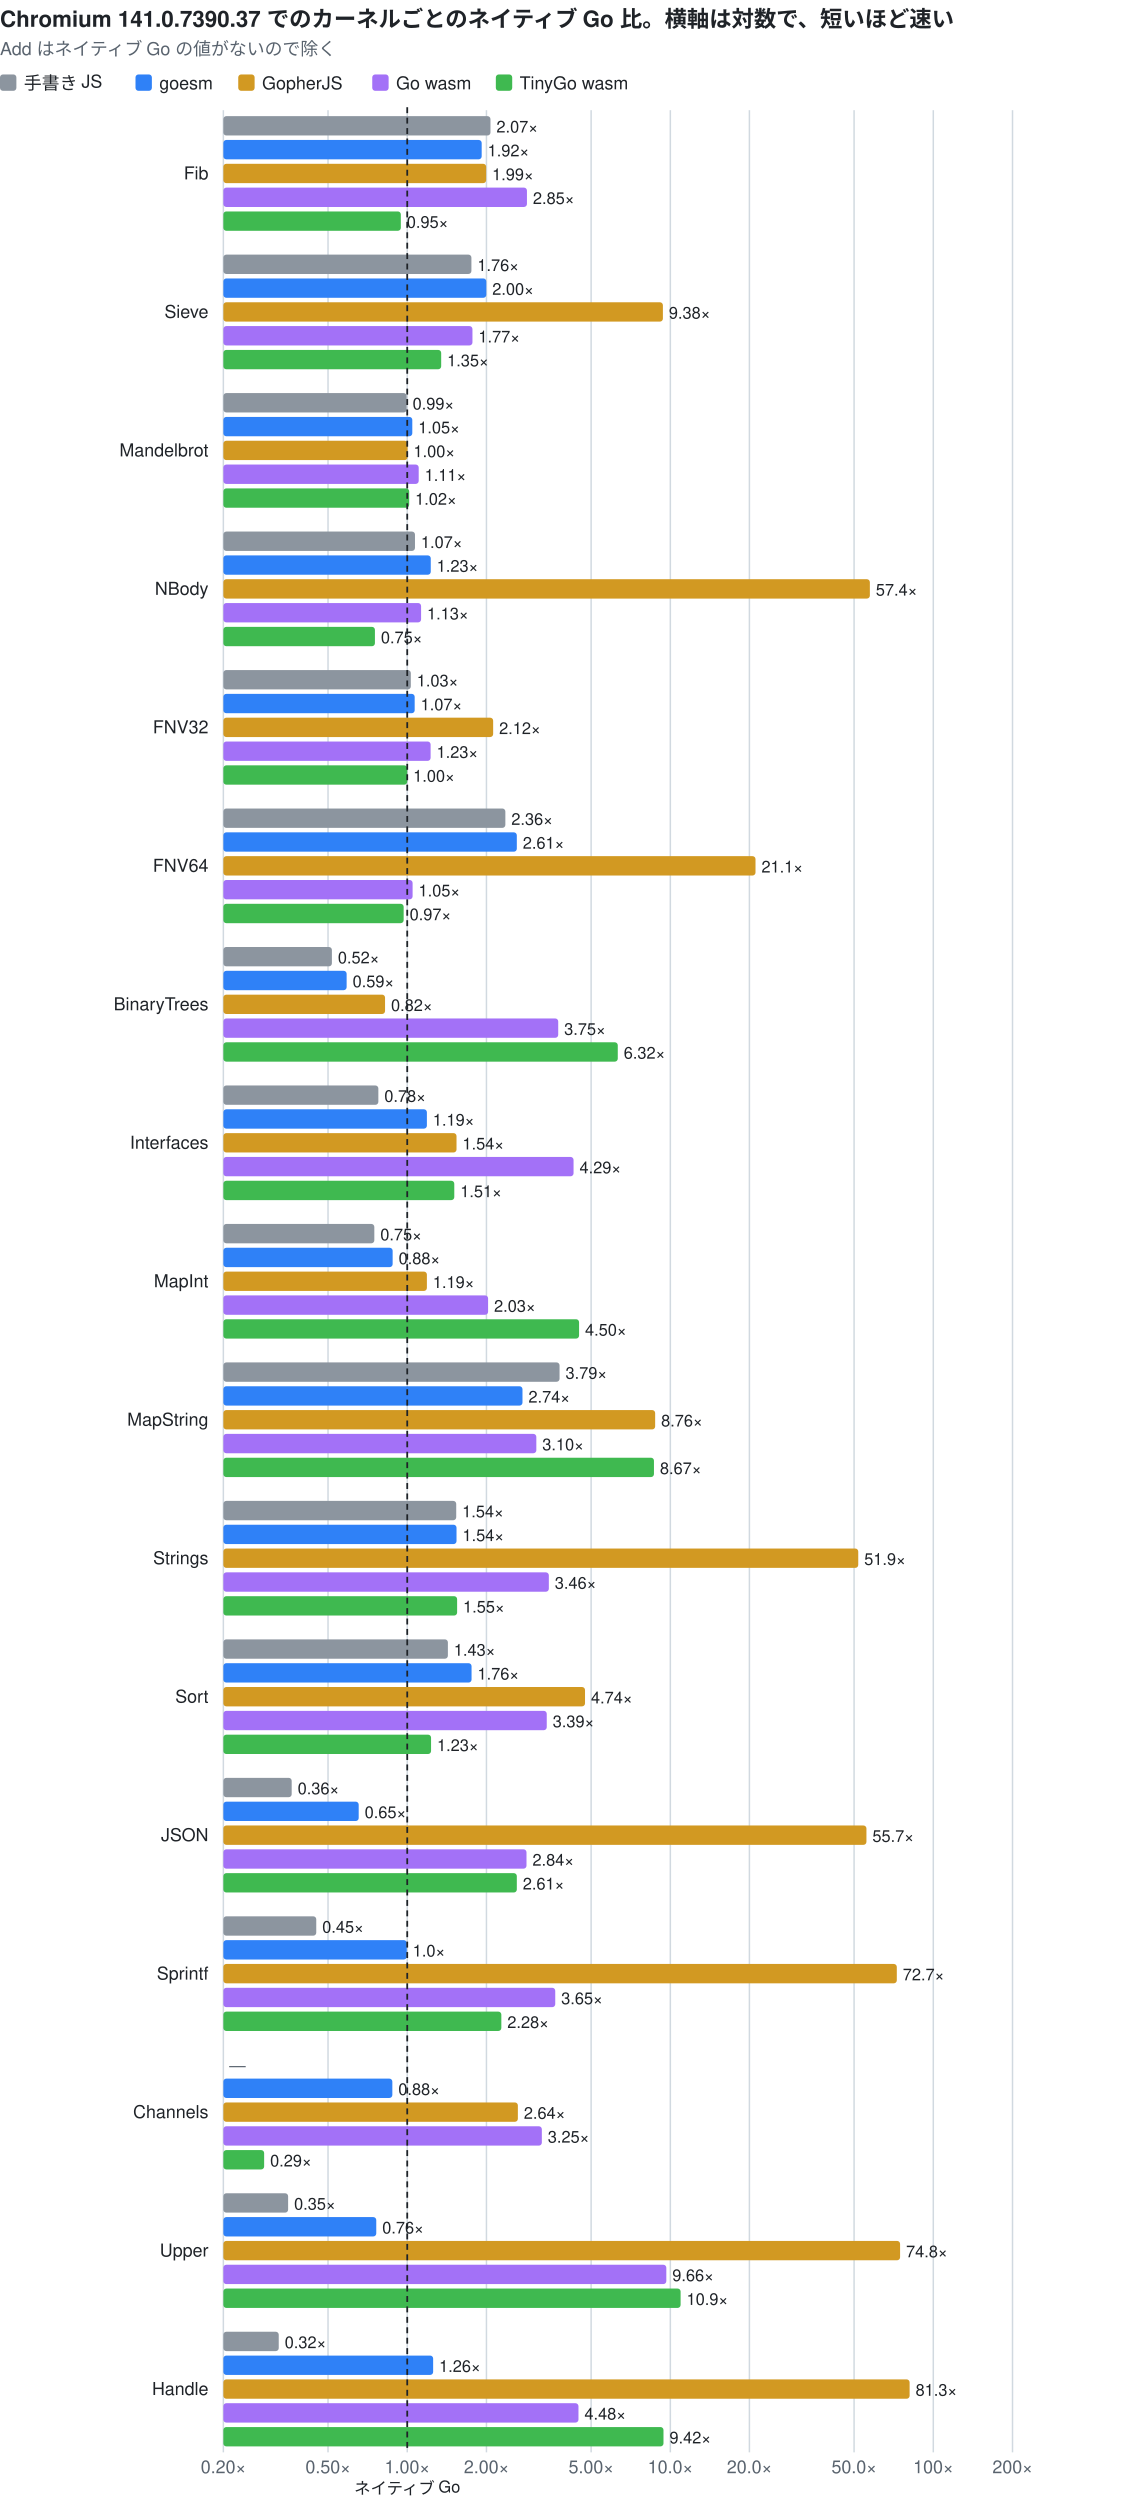
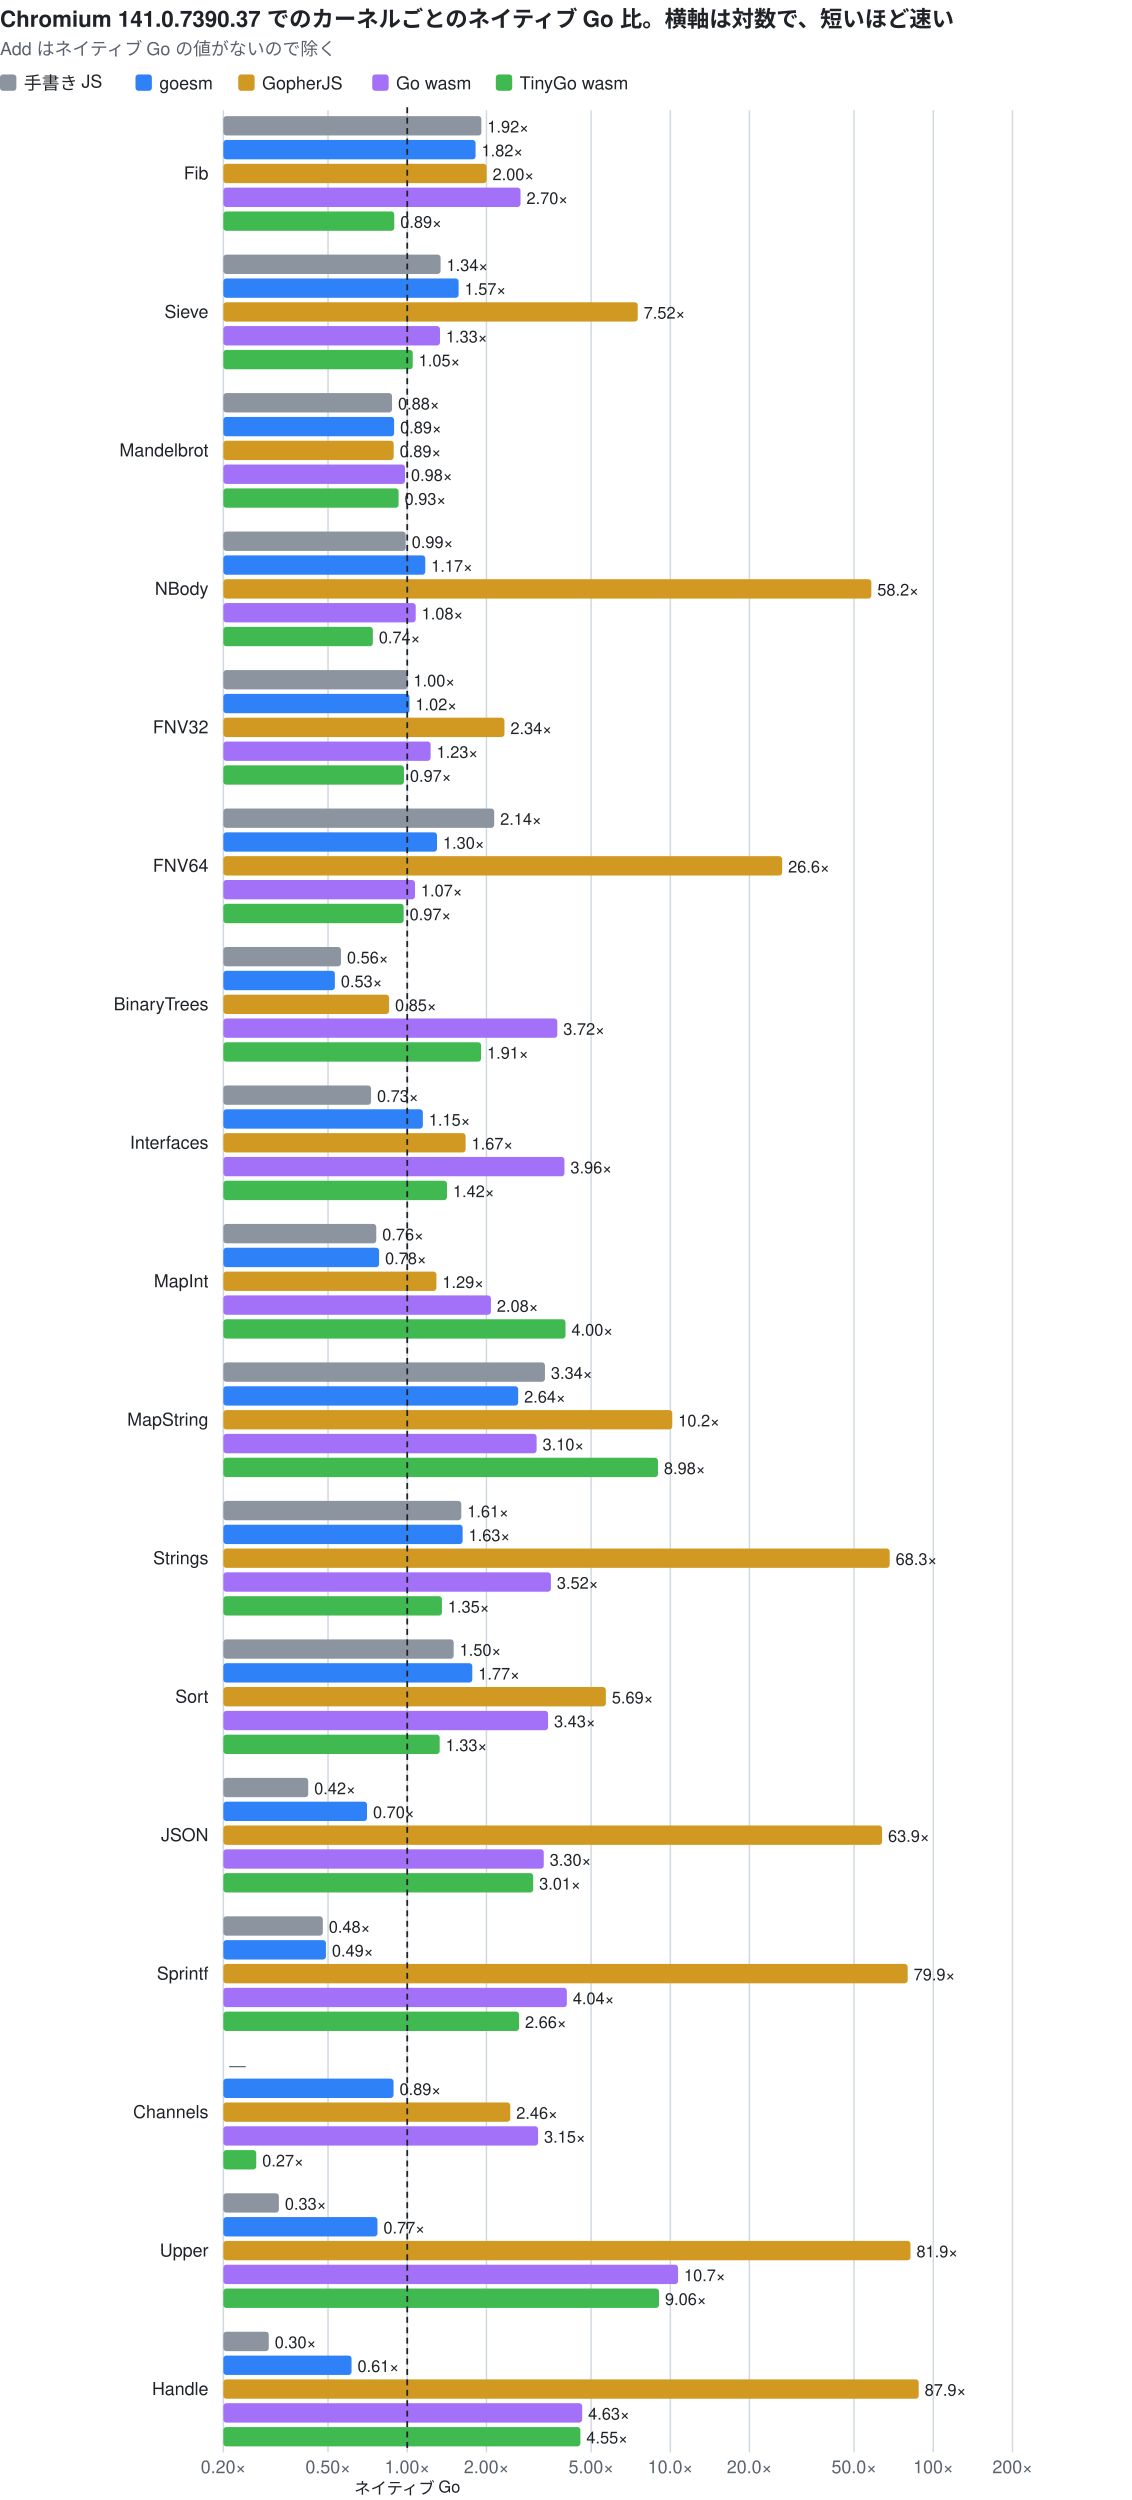
<svg xmlns="http://www.w3.org/2000/svg" width="760" height="1679" viewBox="0 0 760 1679" font-family="-apple-system, 'Segoe UI', Helvetica, Arial, 'Hiragino Sans', 'Noto Sans CJK JP', 'Yu Gothic', sans-serif" font-size="12">
  <style>.t{fill:#1f2328}.m{fill:#59636e}.g{stroke:#d1d9e0}.r{stroke:#1f2328}@media (prefers-color-scheme:dark){.t{fill:#f0f6fc}.m{fill:#9198a1}.g{stroke:#3d444d}.r{stroke:#f0f6fc}}</style>
  <text class="t" x="0" y="18" font-size="15" font-weight="600">Chromium 141.0.7390.37 でのカーネルごとのネイティブ Go 比。横軸は対数で、短いほど速い</text>
  <text class="m" x="0" y="37">Add はネイティブ Go の値がないので除く</text>
  <rect x="0" y="50" width="11" height="11" rx="2" fill="#8c959f" />
  <text class="t" x="16" y="60">手書き JS</text>
  <rect x="91" y="50" width="11" height="11" rx="2" fill="#2f81f7" />
  <text class="t" x="107" y="60">goesm</text>
  <rect x="160" y="50" width="11" height="11" rx="2" fill="#d29922" />
  <text class="t" x="176" y="60">GopherJS</text>
  <rect x="250" y="50" width="11" height="11" rx="2" fill="#a371f7" />
  <text class="t" x="266" y="60">Go wasm</text>
  <rect x="333" y="50" width="11" height="11" rx="2" fill="#3fb950" />
  <text class="t" x="349" y="60">TinyGo wasm</text>
  <line class="g" x1="150.0" y1="74" x2="150.0" y2="1647" />
  <text class="m" x="150.0" y="1661" text-anchor="middle">0.20×</text>
  <line class="g" x1="220.3" y1="74" x2="220.3" y2="1647" />
  <text class="m" x="220.3" y="1661" text-anchor="middle">0.50×</text>
  <line class="g" x1="273.5" y1="74" x2="273.5" y2="1647" />
  <text class="m" x="273.5" y="1661" text-anchor="middle">1.00×</text>
  <line class="g" x1="326.7" y1="74" x2="326.7" y2="1647" />
  <text class="m" x="326.7" y="1661" text-anchor="middle">2.00×</text>
  <line class="g" x1="397.0" y1="74" x2="397.0" y2="1647" />
  <text class="m" x="397.0" y="1661" text-anchor="middle">5.00×</text>
  <line class="g" x1="450.2" y1="74" x2="450.2" y2="1647" />
  <text class="m" x="450.2" y="1661" text-anchor="middle">10.0×</text>
  <line class="g" x1="503.3" y1="74" x2="503.3" y2="1647" />
  <text class="m" x="503.3" y="1661" text-anchor="middle">20.0×</text>
  <line class="g" x1="573.6" y1="74" x2="573.6" y2="1647" />
  <text class="m" x="573.6" y="1661" text-anchor="middle">50.0×</text>
  <line class="g" x1="626.8" y1="74" x2="626.8" y2="1647" />
  <text class="m" x="626.8" y="1661" text-anchor="middle">100×</text>
  <line class="g" x1="680.0" y1="74" x2="680.0" y2="1647" />
  <text class="m" x="680.0" y="1661" text-anchor="middle">200×</text>
  <text class="t" x="140" y="120.5" text-anchor="end">Fib</text>
-   <rect x="150" y="78" width="179.4" height="13" rx="2" fill="#8c959f" />
-   <text class="t" x="333.4" y="89" font-size="11">2.07×</text>
-   <rect x="150" y="94" width="173.5" height="13" rx="2" fill="#2f81f7" />
-   <text class="t" x="327.5" y="105" font-size="11">1.92×</text>
-   <rect x="150" y="110" width="176.5" height="13" rx="2" fill="#d29922" />
-   <text class="t" x="330.5" y="121" font-size="11">1.99×</text>
-   <rect x="150" y="126" width="203.9" height="13" rx="2" fill="#a371f7" />
-   <text class="t" x="357.9" y="137" font-size="11">2.85×</text>
-   <rect x="150" y="142" width="119.2" height="13" rx="2" fill="#3fb950" />
-   <text class="t" x="273.2" y="153" font-size="11">0.95×</text>
+   <rect x="150" y="78" width="173.3" height="13" rx="2" fill="#8c959f" />
+   <text class="t" x="327.3" y="89" font-size="11">1.92×</text>
+   <rect x="150" y="94" width="169.4" height="13" rx="2" fill="#2f81f7" />
+   <text class="t" x="323.4" y="105" font-size="11">1.82×</text>
+   <rect x="150" y="110" width="176.8" height="13" rx="2" fill="#d29922" />
+   <text class="t" x="330.8" y="121" font-size="11">2.00×</text>
+   <rect x="150" y="126" width="199.6" height="13" rx="2" fill="#a371f7" />
+   <text class="t" x="353.6" y="137" font-size="11">2.70×</text>
+   <rect x="150" y="142" width="114.8" height="13" rx="2" fill="#3fb950" />
+   <text class="t" x="268.8" y="153" font-size="11">0.89×</text>
  <text class="t" x="140" y="213.5" text-anchor="end">Sieve</text>
-   <rect x="150" y="171" width="166.6" height="13" rx="2" fill="#8c959f" />
-   <text class="t" x="320.6" y="182" font-size="11">1.76×</text>
-   <rect x="150" y="187" width="176.6" height="13" rx="2" fill="#2f81f7" />
-   <text class="t" x="330.6" y="198" font-size="11">2.00×</text>
-   <rect x="150" y="203" width="295.2" height="13" rx="2" fill="#d29922" />
-   <text class="t" x="449.2" y="214" font-size="11">9.38×</text>
-   <rect x="150" y="219" width="167.3" height="13" rx="2" fill="#a371f7" />
-   <text class="t" x="321.3" y="230" font-size="11">1.77×</text>
-   <rect x="150" y="235" width="146.3" height="13" rx="2" fill="#3fb950" />
-   <text class="t" x="300.3" y="246" font-size="11">1.35×</text>
+   <rect x="150" y="171" width="145.9" height="13" rx="2" fill="#8c959f" />
+   <text class="t" x="299.9" y="182" font-size="11">1.34×</text>
+   <rect x="150" y="187" width="158.0" height="13" rx="2" fill="#2f81f7" />
+   <text class="t" x="312.0" y="198" font-size="11">1.57×</text>
+   <rect x="150" y="203" width="278.3" height="13" rx="2" fill="#d29922" />
+   <text class="t" x="432.3" y="214" font-size="11">7.52×</text>
+   <rect x="150" y="219" width="145.5" height="13" rx="2" fill="#a371f7" />
+   <text class="t" x="299.5" y="230" font-size="11">1.33×</text>
+   <rect x="150" y="235" width="127.2" height="13" rx="2" fill="#3fb950" />
+   <text class="t" x="281.2" y="246" font-size="11">1.05×</text>
  <text class="t" x="140" y="306.5" text-anchor="end">Mandelbrot</text>
-   <rect x="150" y="264" width="123.1" height="13" rx="2" fill="#8c959f" />
-   <text class="t" x="277.1" y="275" font-size="11">0.99×</text>
-   <rect x="150" y="280" width="126.9" height="13" rx="2" fill="#2f81f7" />
-   <text class="t" x="280.9" y="291" font-size="11">1.05×</text>
-   <rect x="150" y="296" width="123.7" height="13" rx="2" fill="#d29922" />
-   <text class="t" x="277.7" y="307" font-size="11">1.00×</text>
-   <rect x="150" y="312" width="131.2" height="13" rx="2" fill="#a371f7" />
-   <text class="t" x="285.2" y="323" font-size="11">1.11×</text>
-   <rect x="150" y="328" width="124.8" height="13" rx="2" fill="#3fb950" />
-   <text class="t" x="278.8" y="339" font-size="11">1.02×</text>
+   <rect x="150" y="264" width="113.3" height="13" rx="2" fill="#8c959f" />
+   <text class="t" x="267.3" y="275" font-size="11">0.88×</text>
+   <rect x="150" y="280" width="114.7" height="13" rx="2" fill="#2f81f7" />
+   <text class="t" x="268.7" y="291" font-size="11">0.89×</text>
+   <rect x="150" y="296" width="114.4" height="13" rx="2" fill="#d29922" />
+   <text class="t" x="268.4" y="307" font-size="11">0.89×</text>
+   <rect x="150" y="312" width="122.0" height="13" rx="2" fill="#a371f7" />
+   <text class="t" x="276.0" y="323" font-size="11">0.98×</text>
+   <rect x="150" y="328" width="117.7" height="13" rx="2" fill="#3fb950" />
+   <text class="t" x="271.7" y="339" font-size="11">0.93×</text>
  <text class="t" x="140" y="399.5" text-anchor="end">NBody</text>
-   <rect x="150" y="357" width="128.7" height="13" rx="2" fill="#8c959f" />
-   <text class="t" x="282.7" y="368" font-size="11">1.07×</text>
-   <rect x="150" y="373" width="139.3" height="13" rx="2" fill="#2f81f7" />
-   <text class="t" x="293.3" y="384" font-size="11">1.23×</text>
-   <rect x="150" y="389" width="434.2" height="13" rx="2" fill="#d29922" />
-   <text class="t" x="588.2" y="400" font-size="11">57.4×</text>
-   <rect x="150" y="405" width="132.8" height="13" rx="2" fill="#a371f7" />
-   <text class="t" x="286.8" y="416" font-size="11">1.13×</text>
-   <rect x="150" y="421" width="101.8" height="13" rx="2" fill="#3fb950" />
-   <text class="t" x="255.8" y="432" font-size="11">0.75×</text>
+   <rect x="150" y="357" width="122.5" height="13" rx="2" fill="#8c959f" />
+   <text class="t" x="276.5" y="368" font-size="11">0.99×</text>
+   <rect x="150" y="373" width="135.6" height="13" rx="2" fill="#2f81f7" />
+   <text class="t" x="289.6" y="384" font-size="11">1.17×</text>
+   <rect x="150" y="389" width="435.2" height="13" rx="2" fill="#d29922" />
+   <text class="t" x="589.2" y="400" font-size="11">58.2×</text>
+   <rect x="150" y="405" width="129.2" height="13" rx="2" fill="#a371f7" />
+   <text class="t" x="283.2" y="416" font-size="11">1.08×</text>
+   <rect x="150" y="421" width="100.4" height="13" rx="2" fill="#3fb950" />
+   <text class="t" x="254.4" y="432" font-size="11">0.74×</text>
  <text class="t" x="140" y="492.5" text-anchor="end">FNV32</text>
-   <rect x="150" y="450" width="125.9" height="13" rx="2" fill="#8c959f" />
-   <text class="t" x="279.9" y="461" font-size="11">1.03×</text>
-   <rect x="150" y="466" width="128.5" height="13" rx="2" fill="#2f81f7" />
-   <text class="t" x="282.5" y="477" font-size="11">1.07×</text>
-   <rect x="150" y="482" width="181.2" height="13" rx="2" fill="#d29922" />
-   <text class="t" x="335.2" y="493" font-size="11">2.12×</text>
+   <rect x="150" y="450" width="123.7" height="13" rx="2" fill="#8c959f" />
+   <text class="t" x="277.7" y="461" font-size="11">1.00×</text>
+   <rect x="150" y="466" width="125.0" height="13" rx="2" fill="#2f81f7" />
+   <text class="t" x="279.0" y="477" font-size="11">1.02×</text>
+   <rect x="150" y="482" width="188.8" height="13" rx="2" fill="#d29922" />
+   <text class="t" x="342.8" y="493" font-size="11">2.34×</text>
  <rect x="150" y="498" width="139.2" height="13" rx="2" fill="#a371f7" />
  <text class="t" x="293.2" y="509" font-size="11">1.23×</text>
-   <rect x="150" y="514" width="123.5" height="13" rx="2" fill="#3fb950" />
-   <text class="t" x="277.5" y="525" font-size="11">1.00×</text>
+   <rect x="150" y="514" width="121.3" height="13" rx="2" fill="#3fb950" />
+   <text class="t" x="275.3" y="525" font-size="11">0.97×</text>
  <text class="t" x="140" y="585.5" text-anchor="end">FNV64</text>
-   <rect x="150" y="543" width="189.4" height="13" rx="2" fill="#8c959f" />
-   <text class="t" x="343.4" y="554" font-size="11">2.36×</text>
-   <rect x="150" y="559" width="197.1" height="13" rx="2" fill="#2f81f7" />
-   <text class="t" x="351.1" y="570" font-size="11">2.61×</text>
-   <rect x="150" y="575" width="357.4" height="13" rx="2" fill="#d29922" />
-   <text class="t" x="511.4" y="586" font-size="11">21.1×</text>
-   <rect x="150" y="591" width="127.1" height="13" rx="2" fill="#a371f7" />
-   <text class="t" x="281.1" y="602" font-size="11">1.05×</text>
+   <rect x="150" y="543" width="181.9" height="13" rx="2" fill="#8c959f" />
+   <text class="t" x="335.9" y="554" font-size="11">2.14×</text>
+   <rect x="150" y="559" width="143.5" height="13" rx="2" fill="#2f81f7" />
+   <text class="t" x="297.5" y="570" font-size="11">1.30×</text>
+   <rect x="150" y="575" width="375.3" height="13" rx="2" fill="#d29922" />
+   <text class="t" x="529.3" y="586" font-size="11">26.6×</text>
+   <rect x="150" y="591" width="128.7" height="13" rx="2" fill="#a371f7" />
+   <text class="t" x="282.7" y="602" font-size="11">1.07×</text>
  <rect x="150" y="607" width="121.1" height="13" rx="2" fill="#3fb950" />
  <text class="t" x="275.1" y="618" font-size="11">0.97×</text>
  <text class="t" x="140" y="678.5" text-anchor="end">BinaryTrees</text>
-   <rect x="150" y="636" width="72.9" height="13" rx="2" fill="#8c959f" />
-   <text class="t" x="226.9" y="647" font-size="11">0.52×</text>
-   <rect x="150" y="652" width="82.8" height="13" rx="2" fill="#2f81f7" />
-   <text class="t" x="236.8" y="663" font-size="11">0.59×</text>
-   <rect x="150" y="668" width="108.6" height="13" rx="2" fill="#d29922" />
-   <text class="t" x="262.6" y="679" font-size="11">0.82×</text>
-   <rect x="150" y="684" width="224.9" height="13" rx="2" fill="#a371f7" />
-   <text class="t" x="378.9" y="695" font-size="11">3.75×</text>
-   <rect x="150" y="700" width="264.9" height="13" rx="2" fill="#3fb950" />
-   <text class="t" x="418.9" y="711" font-size="11">6.32×</text>
+   <rect x="150" y="636" width="79.0" height="13" rx="2" fill="#8c959f" />
+   <text class="t" x="233.0" y="647" font-size="11">0.56×</text>
+   <rect x="150" y="652" width="74.9" height="13" rx="2" fill="#2f81f7" />
+   <text class="t" x="228.9" y="663" font-size="11">0.53×</text>
+   <rect x="150" y="668" width="111.3" height="13" rx="2" fill="#d29922" />
+   <text class="t" x="265.3" y="679" font-size="11">0.85×</text>
+   <rect x="150" y="684" width="224.3" height="13" rx="2" fill="#a371f7" />
+   <text class="t" x="378.3" y="695" font-size="11">3.72×</text>
+   <rect x="150" y="700" width="173.1" height="13" rx="2" fill="#3fb950" />
+   <text class="t" x="327.1" y="711" font-size="11">1.91×</text>
  <text class="t" x="140" y="771.5" text-anchor="end">Interfaces</text>
-   <rect x="150" y="729" width="104.1" height="13" rx="2" fill="#8c959f" />
-   <text class="t" x="258.1" y="740" font-size="11">0.78×</text>
-   <rect x="150" y="745" width="136.7" height="13" rx="2" fill="#2f81f7" />
-   <text class="t" x="290.7" y="756" font-size="11">1.19×</text>
-   <rect x="150" y="761" width="156.6" height="13" rx="2" fill="#d29922" />
-   <text class="t" x="310.6" y="772" font-size="11">1.54×</text>
-   <rect x="150" y="777" width="235.2" height="13" rx="2" fill="#a371f7" />
-   <text class="t" x="389.2" y="788" font-size="11">4.29×</text>
-   <rect x="150" y="793" width="155.1" height="13" rx="2" fill="#3fb950" />
-   <text class="t" x="309.1" y="804" font-size="11">1.51×</text>
+   <rect x="150" y="729" width="99.2" height="13" rx="2" fill="#8c959f" />
+   <text class="t" x="253.2" y="740" font-size="11">0.73×</text>
+   <rect x="150" y="745" width="134.0" height="13" rx="2" fill="#2f81f7" />
+   <text class="t" x="288.0" y="756" font-size="11">1.15×</text>
+   <rect x="150" y="761" width="162.7" height="13" rx="2" fill="#d29922" />
+   <text class="t" x="316.7" y="772" font-size="11">1.67×</text>
+   <rect x="150" y="777" width="229.1" height="13" rx="2" fill="#a371f7" />
+   <text class="t" x="383.1" y="788" font-size="11">3.96×</text>
+   <rect x="150" y="793" width="150.2" height="13" rx="2" fill="#3fb950" />
+   <text class="t" x="304.2" y="804" font-size="11">1.42×</text>
  <text class="t" x="140" y="864.5" text-anchor="end">MapInt</text>
-   <rect x="150" y="822" width="101.4" height="13" rx="2" fill="#8c959f" />
-   <text class="t" x="255.4" y="833" font-size="11">0.75×</text>
-   <rect x="150" y="838" width="113.7" height="13" rx="2" fill="#2f81f7" />
-   <text class="t" x="267.7" y="849" font-size="11">0.88×</text>
-   <rect x="150" y="854" width="136.7" height="13" rx="2" fill="#d29922" />
-   <text class="t" x="290.7" y="865" font-size="11">1.19×</text>
-   <rect x="150" y="870" width="177.8" height="13" rx="2" fill="#a371f7" />
-   <text class="t" x="331.8" y="881" font-size="11">2.03×</text>
-   <rect x="150" y="886" width="238.9" height="13" rx="2" fill="#3fb950" />
-   <text class="t" x="392.9" y="897" font-size="11">4.50×</text>
+   <rect x="150" y="822" width="102.7" height="13" rx="2" fill="#8c959f" />
+   <text class="t" x="256.7" y="833" font-size="11">0.76×</text>
+   <rect x="150" y="838" width="104.6" height="13" rx="2" fill="#2f81f7" />
+   <text class="t" x="258.6" y="849" font-size="11">0.78×</text>
+   <rect x="150" y="854" width="143.1" height="13" rx="2" fill="#d29922" />
+   <text class="t" x="297.1" y="865" font-size="11">1.29×</text>
+   <rect x="150" y="870" width="179.7" height="13" rx="2" fill="#a371f7" />
+   <text class="t" x="333.7" y="881" font-size="11">2.08×</text>
+   <rect x="150" y="886" width="229.8" height="13" rx="2" fill="#3fb950" />
+   <text class="t" x="383.8" y="897" font-size="11">4.00×</text>
  <text class="t" x="140" y="957.5" text-anchor="end">MapString</text>
-   <rect x="150" y="915" width="225.8" height="13" rx="2" fill="#8c959f" />
-   <text class="t" x="379.8" y="926" font-size="11">3.79×</text>
-   <rect x="150" y="931" width="200.9" height="13" rx="2" fill="#2f81f7" />
-   <text class="t" x="354.9" y="942" font-size="11">2.74×</text>
-   <rect x="150" y="947" width="290.0" height="13" rx="2" fill="#d29922" />
-   <text class="t" x="444.0" y="958" font-size="11">8.76×</text>
-   <rect x="150" y="963" width="210.2" height="13" rx="2" fill="#a371f7" />
-   <text class="t" x="364.2" y="974" font-size="11">3.10×</text>
-   <rect x="150" y="979" width="289.2" height="13" rx="2" fill="#3fb950" />
-   <text class="t" x="443.2" y="990" font-size="11">8.67×</text>
+   <rect x="150" y="915" width="216.0" height="13" rx="2" fill="#8c959f" />
+   <text class="t" x="370.0" y="926" font-size="11">3.34×</text>
+   <rect x="150" y="931" width="198.0" height="13" rx="2" fill="#2f81f7" />
+   <text class="t" x="352.0" y="942" font-size="11">2.64×</text>
+   <rect x="150" y="947" width="301.5" height="13" rx="2" fill="#d29922" />
+   <text class="t" x="455.5" y="958" font-size="11">10.2×</text>
+   <rect x="150" y="963" width="210.4" height="13" rx="2" fill="#a371f7" />
+   <text class="t" x="364.4" y="974" font-size="11">3.10×</text>
+   <rect x="150" y="979" width="291.9" height="13" rx="2" fill="#3fb950" />
+   <text class="t" x="445.9" y="990" font-size="11">8.98×</text>
  <text class="t" x="140" y="1050.5" text-anchor="end">Strings</text>
-   <rect x="150" y="1008" width="156.4" height="13" rx="2" fill="#8c959f" />
-   <text class="t" x="310.4" y="1019" font-size="11">1.54×</text>
-   <rect x="150" y="1024" width="156.6" height="13" rx="2" fill="#2f81f7" />
-   <text class="t" x="310.6" y="1035" font-size="11">1.54×</text>
-   <rect x="150" y="1040" width="426.4" height="13" rx="2" fill="#d29922" />
-   <text class="t" x="580.4" y="1051" font-size="11">51.9×</text>
-   <rect x="150" y="1056" width="218.6" height="13" rx="2" fill="#a371f7" />
-   <text class="t" x="372.6" y="1067" font-size="11">3.46×</text>
-   <rect x="150" y="1072" width="157.0" height="13" rx="2" fill="#3fb950" />
-   <text class="t" x="311.0" y="1083" font-size="11">1.55×</text>
+   <rect x="150" y="1008" width="159.8" height="13" rx="2" fill="#8c959f" />
+   <text class="t" x="313.8" y="1019" font-size="11">1.61×</text>
+   <rect x="150" y="1024" width="160.7" height="13" rx="2" fill="#2f81f7" />
+   <text class="t" x="314.7" y="1035" font-size="11">1.63×</text>
+   <rect x="150" y="1040" width="447.5" height="13" rx="2" fill="#d29922" />
+   <text class="t" x="601.5" y="1051" font-size="11">68.3×</text>
+   <rect x="150" y="1056" width="220.0" height="13" rx="2" fill="#a371f7" />
+   <text class="t" x="374.0" y="1067" font-size="11">3.52×</text>
+   <rect x="150" y="1072" width="146.8" height="13" rx="2" fill="#3fb950" />
+   <text class="t" x="300.8" y="1083" font-size="11">1.35×</text>
  <text class="t" x="140" y="1143.5" text-anchor="end">Sort</text>
-   <rect x="150" y="1101" width="150.8" height="13" rx="2" fill="#8c959f" />
-   <text class="t" x="304.8" y="1112" font-size="11">1.43×</text>
-   <rect x="150" y="1117" width="166.7" height="13" rx="2" fill="#2f81f7" />
-   <text class="t" x="320.7" y="1128" font-size="11">1.76×</text>
-   <rect x="150" y="1133" width="242.9" height="13" rx="2" fill="#d29922" />
-   <text class="t" x="396.9" y="1144" font-size="11">4.74×</text>
-   <rect x="150" y="1149" width="217.2" height="13" rx="2" fill="#a371f7" />
-   <text class="t" x="371.2" y="1160" font-size="11">3.39×</text>
-   <rect x="150" y="1165" width="139.5" height="13" rx="2" fill="#3fb950" />
-   <text class="t" x="293.5" y="1176" font-size="11">1.23×</text>
+   <rect x="150" y="1101" width="154.7" height="13" rx="2" fill="#8c959f" />
+   <text class="t" x="308.7" y="1112" font-size="11">1.50×</text>
+   <rect x="150" y="1117" width="167.2" height="13" rx="2" fill="#2f81f7" />
+   <text class="t" x="321.2" y="1128" font-size="11">1.77×</text>
+   <rect x="150" y="1133" width="256.9" height="13" rx="2" fill="#d29922" />
+   <text class="t" x="410.9" y="1144" font-size="11">5.69×</text>
+   <rect x="150" y="1149" width="218.1" height="13" rx="2" fill="#a371f7" />
+   <text class="t" x="372.1" y="1160" font-size="11">3.43×</text>
+   <rect x="150" y="1165" width="145.3" height="13" rx="2" fill="#3fb950" />
+   <text class="t" x="299.3" y="1176" font-size="11">1.33×</text>
  <text class="t" x="140" y="1236.5" text-anchor="end">JSON</text>
-   <rect x="150" y="1194" width="45.9" height="13" rx="2" fill="#8c959f" />
-   <text class="t" x="199.9" y="1205" font-size="11">0.36×</text>
-   <rect x="150" y="1210" width="90.9" height="13" rx="2" fill="#2f81f7" />
-   <text class="t" x="244.9" y="1221" font-size="11">0.65×</text>
-   <rect x="150" y="1226" width="431.9" height="13" rx="2" fill="#d29922" />
-   <text class="t" x="585.9" y="1237" font-size="11">55.7×</text>
-   <rect x="150" y="1242" width="203.6" height="13" rx="2" fill="#a371f7" />
-   <text class="t" x="357.6" y="1253" font-size="11">2.84×</text>
-   <rect x="150" y="1258" width="197.1" height="13" rx="2" fill="#3fb950" />
-   <text class="t" x="351.1" y="1269" font-size="11">2.61×</text>
+   <rect x="150" y="1194" width="57.0" height="13" rx="2" fill="#8c959f" />
+   <text class="t" x="211.0" y="1205" font-size="11">0.42×</text>
+   <rect x="150" y="1210" width="96.5" height="13" rx="2" fill="#2f81f7" />
+   <text class="t" x="250.5" y="1221" font-size="11">0.70×</text>
+   <rect x="150" y="1226" width="442.4" height="13" rx="2" fill="#d29922" />
+   <text class="t" x="596.4" y="1237" font-size="11">63.9×</text>
+   <rect x="150" y="1242" width="215.2" height="13" rx="2" fill="#a371f7" />
+   <text class="t" x="369.2" y="1253" font-size="11">3.30×</text>
+   <rect x="150" y="1258" width="208.1" height="13" rx="2" fill="#3fb950" />
+   <text class="t" x="362.1" y="1269" font-size="11">3.01×</text>
  <text class="t" x="140" y="1329.5" text-anchor="end">Sprintf</text>
-   <rect x="150" y="1287" width="62.4" height="13" rx="2" fill="#8c959f" />
-   <text class="t" x="216.4" y="1298" font-size="11">0.45×</text>
-   <rect x="150" y="1303" width="123.2" height="13" rx="2" fill="#2f81f7" />
-   <text class="t" x="277.2" y="1314" font-size="11">1.0×</text>
-   <rect x="150" y="1319" width="452.3" height="13" rx="2" fill="#d29922" />
-   <text class="t" x="606.3" y="1330" font-size="11">72.7×</text>
-   <rect x="150" y="1335" width="222.9" height="13" rx="2" fill="#a371f7" />
-   <text class="t" x="376.9" y="1346" font-size="11">3.65×</text>
-   <rect x="150" y="1351" width="186.7" height="13" rx="2" fill="#3fb950" />
-   <text class="t" x="340.7" y="1362" font-size="11">2.28×</text>
+   <rect x="150" y="1287" width="66.8" height="13" rx="2" fill="#8c959f" />
+   <text class="t" x="220.8" y="1298" font-size="11">0.48×</text>
+   <rect x="150" y="1303" width="68.9" height="13" rx="2" fill="#2f81f7" />
+   <text class="t" x="222.9" y="1314" font-size="11">0.49×</text>
+   <rect x="150" y="1319" width="459.6" height="13" rx="2" fill="#d29922" />
+   <text class="t" x="613.6" y="1330" font-size="11">79.9×</text>
+   <rect x="150" y="1335" width="230.7" height="13" rx="2" fill="#a371f7" />
+   <text class="t" x="384.7" y="1346" font-size="11">4.04×</text>
+   <rect x="150" y="1351" width="198.6" height="13" rx="2" fill="#3fb950" />
+   <text class="t" x="352.6" y="1362" font-size="11">2.66×</text>
  <text class="t" x="140" y="1422.5" text-anchor="end">Channels</text>
  <text class="m" x="154" y="1391" font-size="11">—</text>
-   <rect x="150" y="1396" width="113.5" height="13" rx="2" fill="#2f81f7" />
-   <text class="t" x="267.5" y="1407" font-size="11">0.88×</text>
-   <rect x="150" y="1412" width="197.8" height="13" rx="2" fill="#d29922" />
-   <text class="t" x="351.8" y="1423" font-size="11">2.64×</text>
-   <rect x="150" y="1428" width="213.9" height="13" rx="2" fill="#a371f7" />
-   <text class="t" x="367.9" y="1439" font-size="11">3.25×</text>
-   <rect x="150" y="1444" width="27.4" height="13" rx="2" fill="#3fb950" />
-   <text class="t" x="181.4" y="1455" font-size="11">0.29×</text>
+   <rect x="150" y="1396" width="114.3" height="13" rx="2" fill="#2f81f7" />
+   <text class="t" x="268.3" y="1407" font-size="11">0.89×</text>
+   <rect x="150" y="1412" width="192.7" height="13" rx="2" fill="#d29922" />
+   <text class="t" x="346.7" y="1423" font-size="11">2.46×</text>
+   <rect x="150" y="1428" width="211.4" height="13" rx="2" fill="#a371f7" />
+   <text class="t" x="365.4" y="1439" font-size="11">3.15×</text>
+   <rect x="150" y="1444" width="22.1" height="13" rx="2" fill="#3fb950" />
+   <text class="t" x="176.1" y="1455" font-size="11">0.27×</text>
  <text class="t" x="140" y="1515.5" text-anchor="end">Upper</text>
-   <rect x="150" y="1473" width="43.5" height="13" rx="2" fill="#8c959f" />
-   <text class="t" x="197.5" y="1484" font-size="11">0.35×</text>
-   <rect x="150" y="1489" width="102.7" height="13" rx="2" fill="#2f81f7" />
-   <text class="t" x="256.7" y="1500" font-size="11">0.76×</text>
-   <rect x="150" y="1505" width="454.5" height="13" rx="2" fill="#d29922" />
-   <text class="t" x="608.5" y="1516" font-size="11">74.8×</text>
-   <rect x="150" y="1521" width="297.5" height="13" rx="2" fill="#a371f7" />
-   <text class="t" x="451.5" y="1532" font-size="11">9.66×</text>
-   <rect x="150" y="1537" width="307.1" height="13" rx="2" fill="#3fb950" />
-   <text class="t" x="461.1" y="1548" font-size="11">10.9×</text>
+   <rect x="150" y="1473" width="37.3" height="13" rx="2" fill="#8c959f" />
+   <text class="t" x="191.3" y="1484" font-size="11">0.33×</text>
+   <rect x="150" y="1489" width="103.5" height="13" rx="2" fill="#2f81f7" />
+   <text class="t" x="257.5" y="1500" font-size="11">0.77×</text>
+   <rect x="150" y="1505" width="461.5" height="13" rx="2" fill="#d29922" />
+   <text class="t" x="615.5" y="1516" font-size="11">81.9×</text>
+   <rect x="150" y="1521" width="305.4" height="13" rx="2" fill="#a371f7" />
+   <text class="t" x="459.4" y="1532" font-size="11">10.7×</text>
+   <rect x="150" y="1537" width="292.6" height="13" rx="2" fill="#3fb950" />
+   <text class="t" x="446.6" y="1548" font-size="11">9.06×</text>
  <text class="t" x="140" y="1608.5" text-anchor="end">Handle</text>
-   <rect x="150" y="1566" width="37.2" height="13" rx="2" fill="#8c959f" />
-   <text class="t" x="191.2" y="1577" font-size="11">0.32×</text>
-   <rect x="150" y="1582" width="140.9" height="13" rx="2" fill="#2f81f7" />
-   <text class="t" x="294.9" y="1593" font-size="11">1.26×</text>
-   <rect x="150" y="1598" width="460.9" height="13" rx="2" fill="#d29922" />
-   <text class="t" x="614.9" y="1609" font-size="11">81.3×</text>
-   <rect x="150" y="1614" width="238.5" height="13" rx="2" fill="#a371f7" />
-   <text class="t" x="392.5" y="1625" font-size="11">4.48×</text>
-   <rect x="150" y="1630" width="295.6" height="13" rx="2" fill="#3fb950" />
-   <text class="t" x="449.6" y="1641" font-size="11">9.42×</text>
+   <rect x="150" y="1566" width="30.5" height="13" rx="2" fill="#8c959f" />
+   <text class="t" x="184.5" y="1577" font-size="11">0.30×</text>
+   <rect x="150" y="1582" width="86.1" height="13" rx="2" fill="#2f81f7" />
+   <text class="t" x="240.1" y="1593" font-size="11">0.61×</text>
+   <rect x="150" y="1598" width="467.0" height="13" rx="2" fill="#d29922" />
+   <text class="t" x="621.0" y="1609" font-size="11">87.9×</text>
+   <rect x="150" y="1614" width="241.0" height="13" rx="2" fill="#a371f7" />
+   <text class="t" x="395.0" y="1625" font-size="11">4.63×</text>
+   <rect x="150" y="1630" width="239.8" height="13" rx="2" fill="#3fb950" />
+   <text class="t" x="393.8" y="1641" font-size="11">4.55×</text>
  <line class="r" x1="273.5" y1="72" x2="273.5" y2="1647" stroke-dasharray="4 3" stroke-width="1.2" />
  <text class="t" x="273.5" y="1675" text-anchor="middle" font-size="11">ネイティブ Go</text>
</svg>
